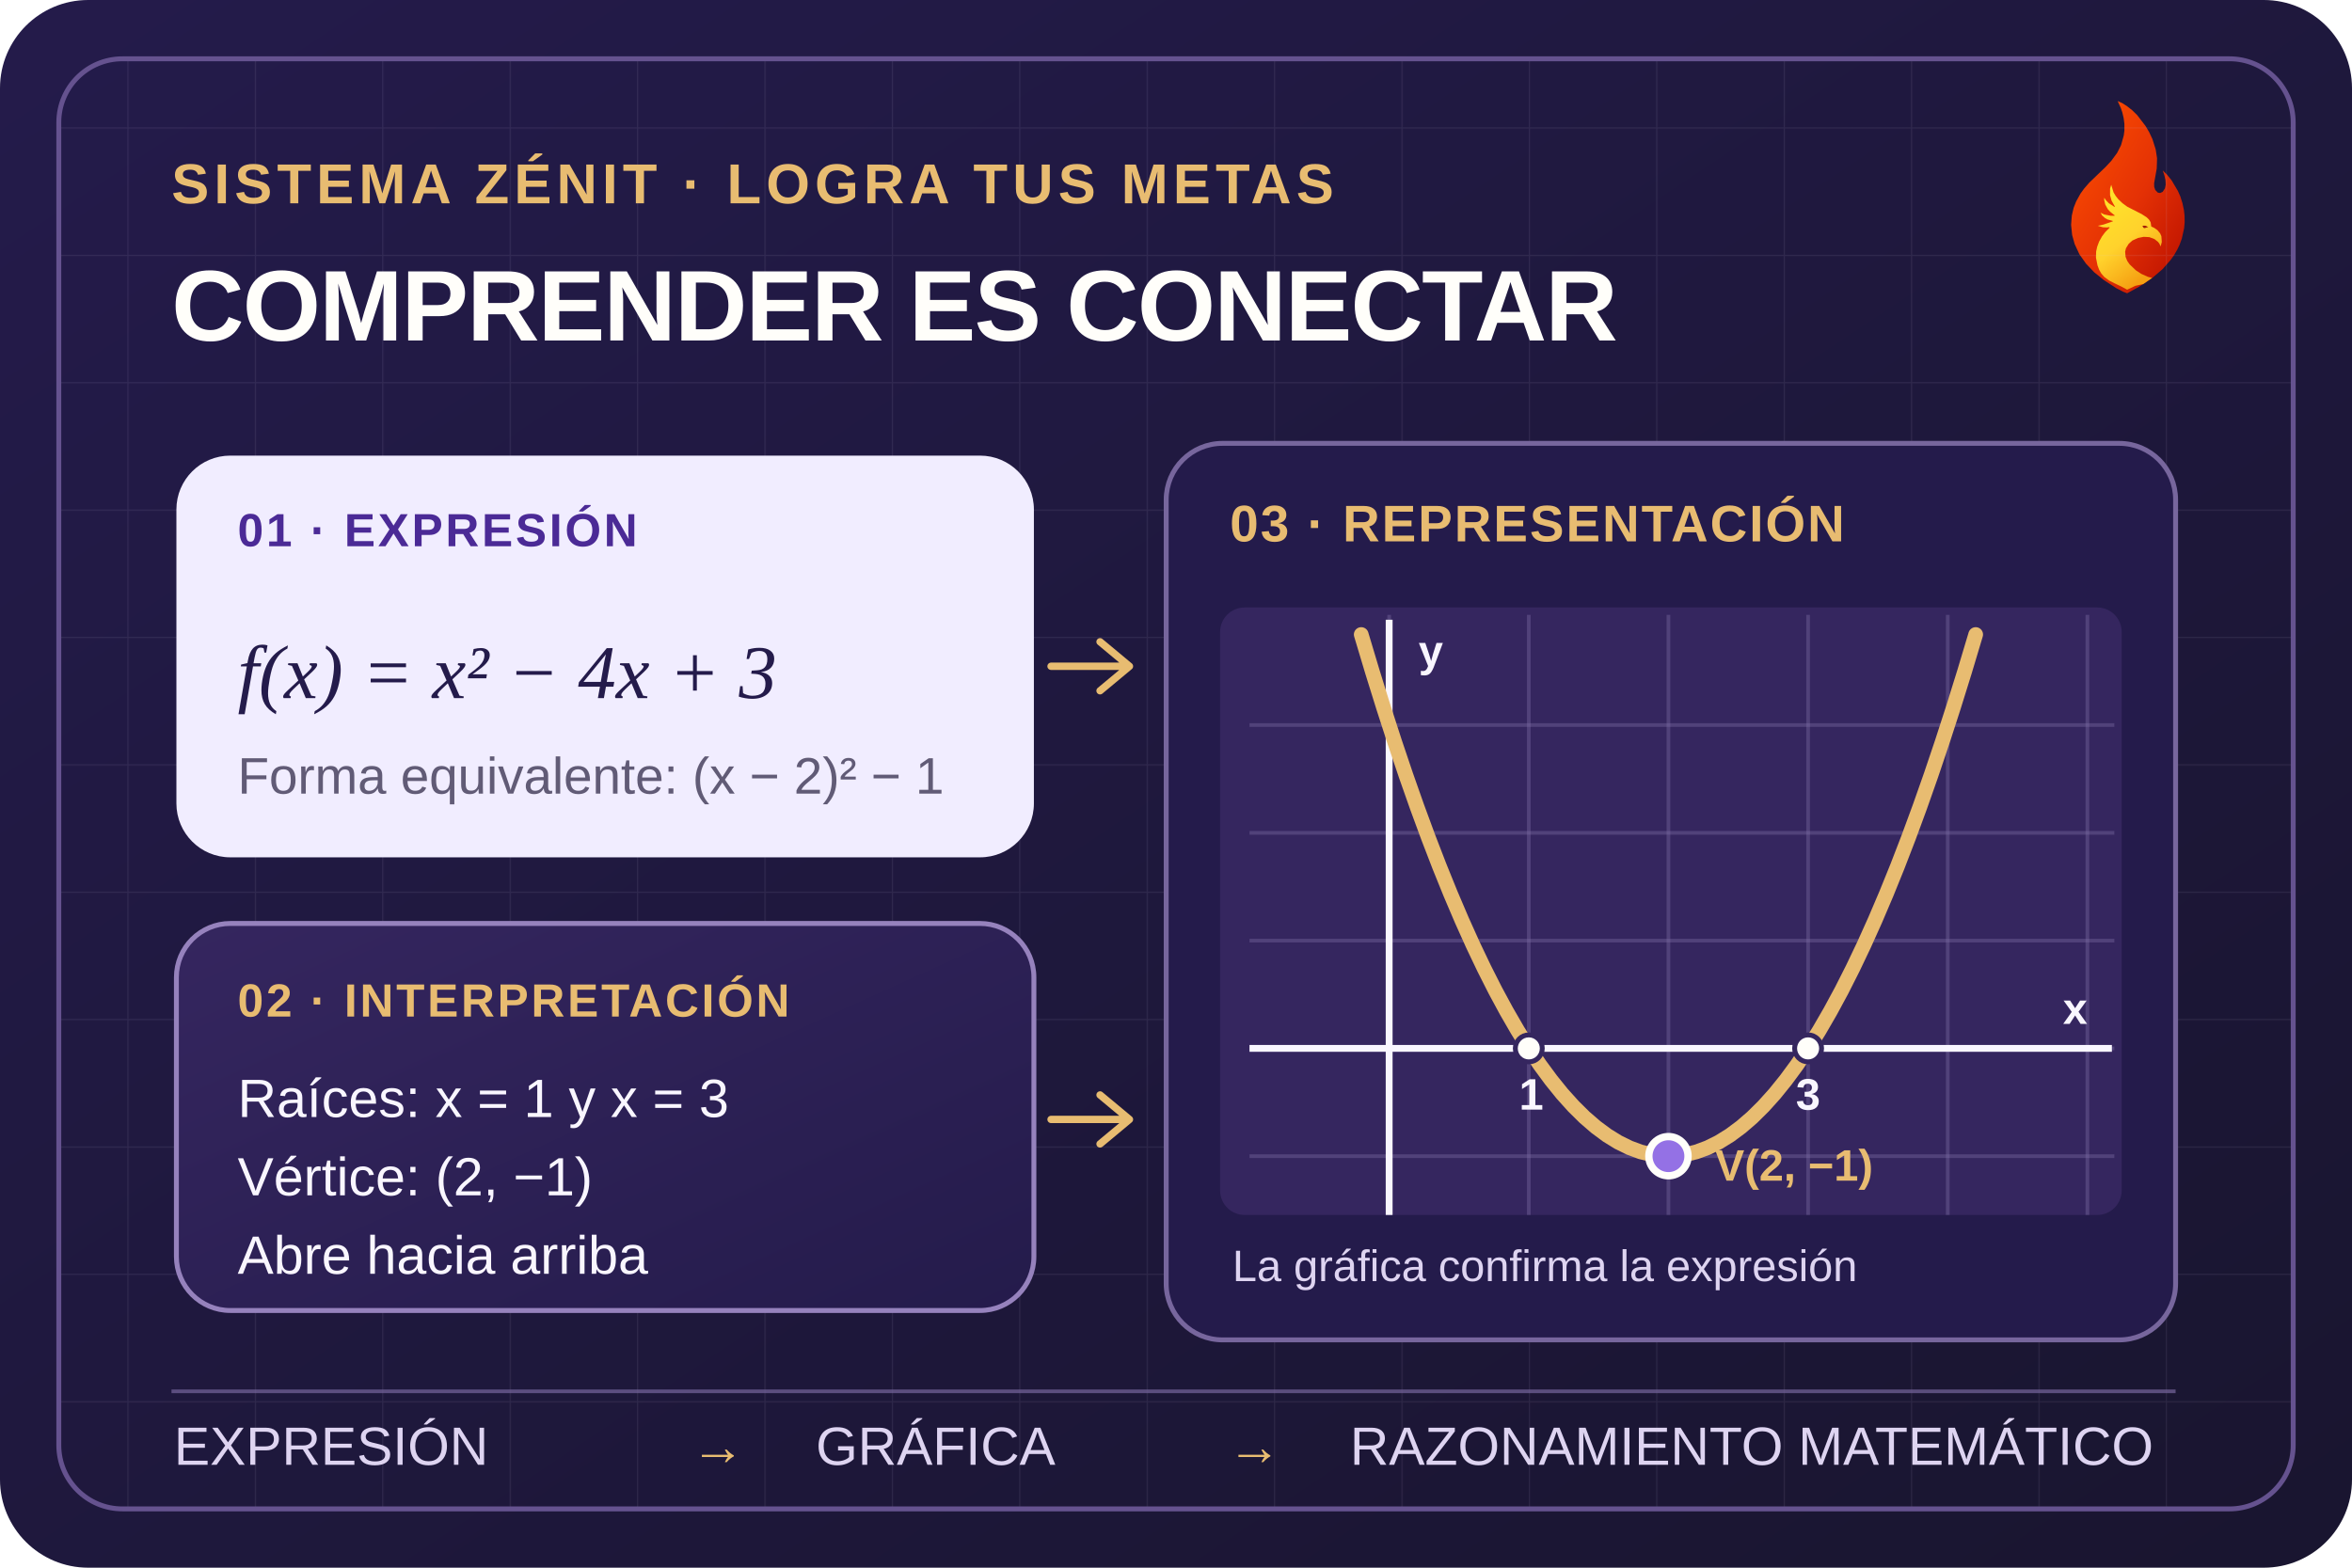
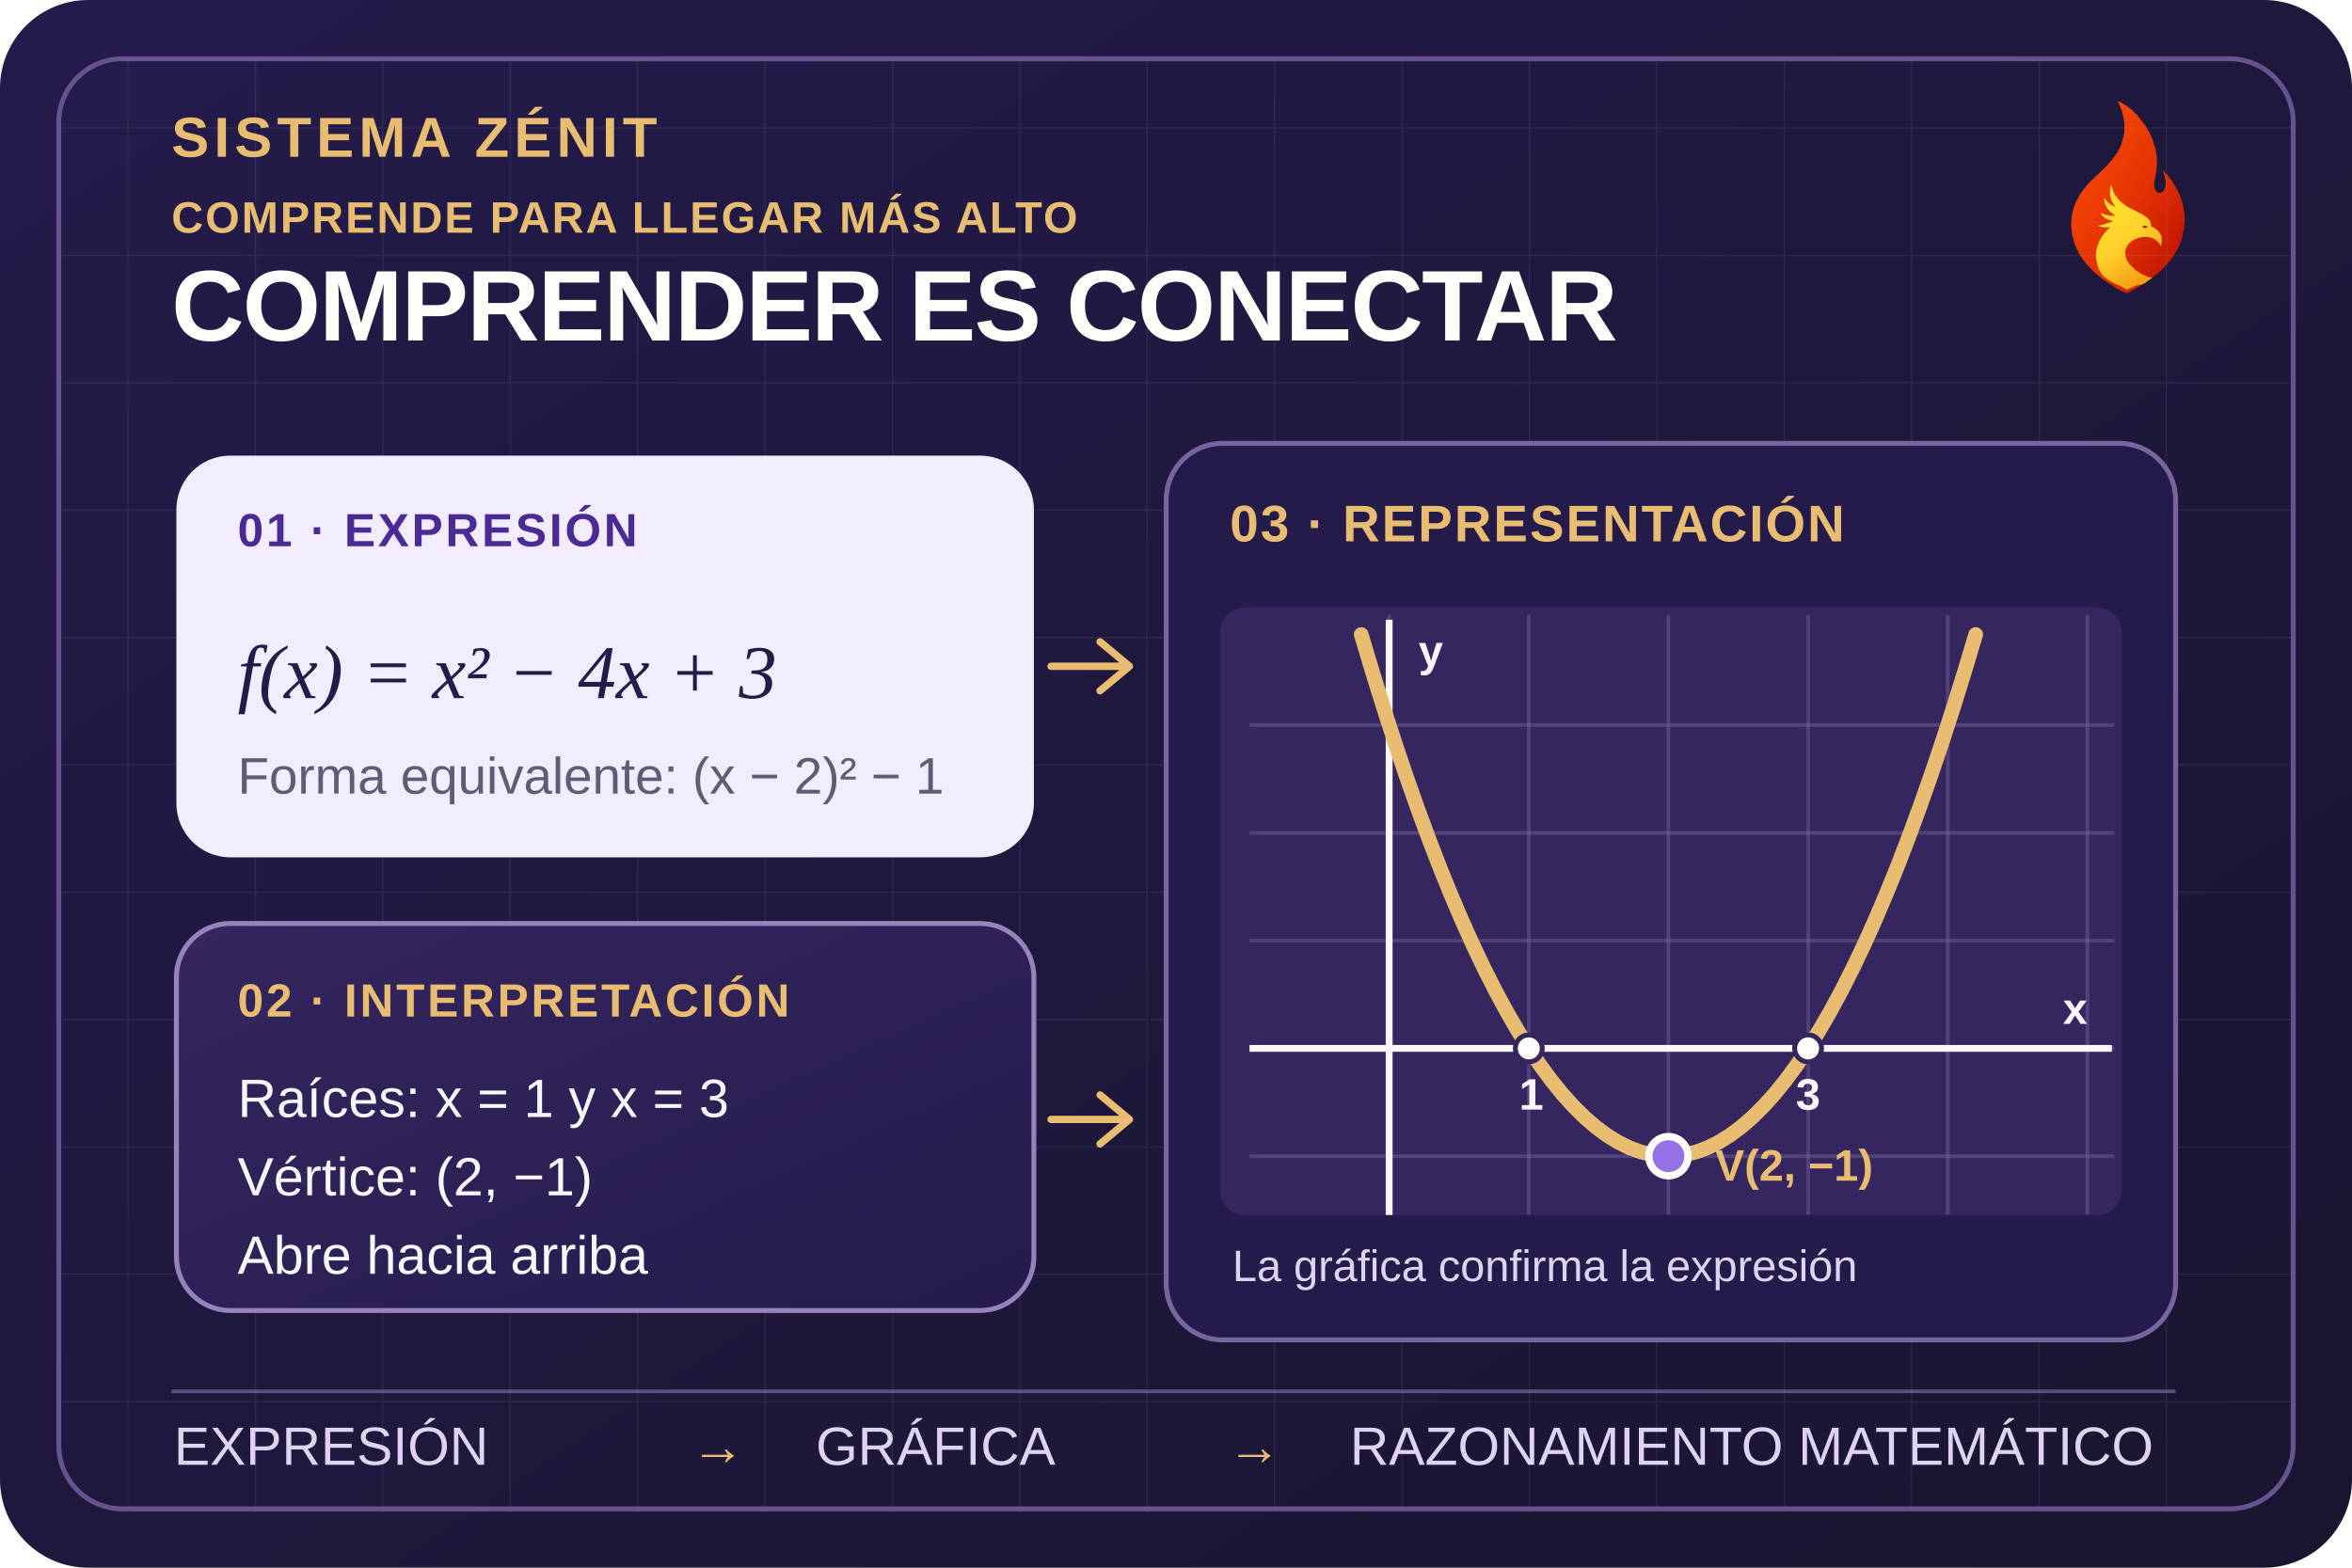
<svg xmlns="http://www.w3.org/2000/svg" viewBox="0 0 960 640" role="img" aria-labelledby="title description">
  <defs>
    <linearGradient id="background" x1="0" y1="0" x2="1" y2="1">
      <stop stop-color="#241b4b" />
      <stop offset="1" stop-color="#19152f" />
    </linearGradient>
    <linearGradient id="panel" x1="0" y1="0" x2="1" y2="1">
      <stop stop-color="#35265f" />
      <stop offset="1" stop-color="#241b4b" />
    </linearGradient>
    <pattern id="grid" width="52" height="52" patternUnits="userSpaceOnUse">
      <path d="M52 0H0V52" fill="none" stroke="#d9cdef" stroke-opacity=".09" stroke-width="1" />
    </pattern>
    <clipPath id="plot-clip">
      <rect x="22" y="66" width="368" height="249" rx="10" />
    </clipPath>
  </defs>
  <defs>
    <linearGradient id="flame" x1="0" y1="0" x2="1" y2="1">
      <stop stop-color="#FF5300" />
      <stop offset=".55" stop-color="#E43105" />
      <stop offset="1" stop-color="#B70D00" />
    </linearGradient>
    <linearGradient id="bird" x1="0" y1="0" x2=".5" y2="1">
      <stop stop-color="#FFE929" />
      <stop offset=".6" stop-color="#FFD22C" />
      <stop offset="1" stop-color="#F5A012" />
    </linearGradient>
  </defs>
  <rect width="960" height="640" rx="36" fill="url(#background)" />
  <g aria-label="Fénix original de Sistema Zénit" transform="translate(845 41) scale(.043) translate(-470 -105)">
    <path fill="url(#flame)" d="M920,111 950,177 964,218 977,273 984,327 984,391 978,438 952,530 915,603 860,678 805,737 650,886 600,944 567,990 526,1064 502,1125 485,1197 478,1286 488,1383 512,1469 557,1566 620,1655 698,1737 791,1812 908,1888 972,1921 1010,1936 1121,1875 1249,1790 1347,1706 1425,1617 1456,1573 1487,1519 1508,1475 1529,1417 1551,1318 1556,1262 1555,1199 1549,1146 1535,1080 1515,1017 1492,965 1433,865 1389,810 1348,770 1364,818 1374,864 1376,905 1369,940 1347,973 1323,984 1301,980 1277,955 1267,926 1266,892 1291,751 1294,654 1281,570 1250,472 1219,406 1185,348 1105,244 1059,199 1011,161 965,131Z" />
    <path fill="url(#bird)" d="M859,906 848,942 848,1005 862,1056 894,1113 890,1116 836,1081 809,1053 793,1029 792,1049 802,1093 826,1137 849,1162 893,1197 889,1200 855,1200 793,1188 758,1171 772,1197 800,1222 823,1235 871,1248 875,1253 784,1284 731,1295 779,1309 817,1311 840,1308 844,1313 802,1355 772,1395 744,1445 726,1493 716,1538 714,1597 729,1672 745,1714 764,1747 792,1780 839,1815 890,1841 955,1872 1010,1902 1088,1865 1164,1848 1247,1790 1208,1780 1145,1752 1093,1718 1033,1661 1011,1629 995,1589 991,1541 999,1508 1025,1466 1060,1435 1112,1411 1167,1400 1221,1403 1269,1421 1302,1447 1316,1465 1328,1491 1339,1449 1335,1394 1323,1367 1298,1337 1267,1315 1239,1302 1233,1262 1218,1237 1196,1215 1148,1184 1011,1114 965,1080 927,1044 902,1013 881,978Z" />
    <path d="M1154 1298 C1172 1289 1192 1293 1211 1310 C1191 1307 1180 1323 1167 1315 Z" fill="#A31F06" />
  </g>
  <rect x="24" y="24" width="912" height="592" rx="26" fill="url(#grid)" stroke="#65528f" stroke-width="2" />
  <g font-family="Arial,Helvetica,sans-serif">
-     <text x="70" y="83" fill="#e8bc71" font-size="23" letter-spacing="2" font-weight="700">SISTEMA ZÉNIT · LOGRA TUS METAS</text>
+     <text x="70" y="64" fill="#e8bc71" font-size="23" letter-spacing="2" font-weight="700">SISTEMA ZÉNIT</text>
+     <text x="70" y="95" fill="#e8bc71" font-size="18" letter-spacing=".8" font-weight="700">COMPRENDE PARA LLEGAR MÁS ALTO</text>
    <text x="70" y="139" fill="#fffefa" font-size="41" font-weight="800" letter-spacing="-.6">COMPRENDER ES CONECTAR</text>
    <g transform="translate(72 186)">
      <rect x="0" y="0" width="350" height="164" rx="22" fill="#f1edff" />
      <text x="25" y="37" font-size="19" font-weight="800" letter-spacing="1.1" fill="#4b2a96">01 · EXPRESIÓN</text>
      <text x="25" y="99" font-size="31" font-family="Georgia,Times New Roman,serif" fill="#241b4b" font-style="italic">f(x) = x² − 4x + 3</text>
      <text x="25" y="138" font-size="21" font-family="Arial,Helvetica,sans-serif" fill="#615b76">Forma equivalente: (x − 2)² − 1</text>
    </g>
    <g transform="translate(72 377)">
      <rect width="350" height="158" rx="22" fill="url(#panel)" stroke="#9682bd" stroke-width="2" />
      <text x="25" y="38" font-size="19" font-weight="800" letter-spacing="1.1" fill="#e8bc71">02 · INTERPRETACIÓN</text>
      <text x="25" y="79" font-size="22" fill="#f9f6ff">Raíces: x = 1 y x = 3</text>
      <text x="25" y="111" font-size="22" fill="#f9f6ff">Vértice: (2, −1)</text>
      <text x="25" y="143" font-size="22" fill="#f9f6ff">Abre hacia arriba</text>
    </g>
    <g stroke="#e8bc71" stroke-width="3" stroke-linejoin="round" stroke-linecap="round" fill="none">
      <path d="M429 272H461m-12-10 12 10-12 10" />
      <path d="M429 457H461m-12-10 12 10-12 10" />
    </g>
    <g transform="translate(476 181)">
      <rect width="412" height="366" rx="23" fill="#241b4b" stroke="#77669d" stroke-width="2" />
      <text x="26" y="40" font-size="21" font-weight="800" letter-spacing=".8" fill="#e8bc71">03 · REPRESENTACIÓN</text>
      <g clip-path="url(#plot-clip)">
        <rect x="22" y="67" width="368" height="250" rx="10" fill="#35265f" />
        <g stroke="#8070a6" stroke-opacity=".38" stroke-width="1.5">
          <path d="M34 115H387M34 159H387M34 203H387M34 247H387M34 291H387" />
          <path d="M91 70V316M148 70V316M205 70V316M262 70V316M319 70V316M376 70V316" />
        </g>
        <path d="M34 247H386M91 72V315" stroke="#f9f6ff" stroke-width="2.8" fill="none" />
        <path d="M79.60 78.04 L84.16 93.25 L88.72 107.89 L93.28 121.97 L97.84 135.49 L102.40 148.44 L106.96 160.83 L111.52 172.66 L116.08 183.92 L120.64 194.62 L125.20 204.76 L129.76 214.33 L134.32 223.35 L138.88 231.79 L143.44 239.68 L148.00 247.00 L152.56 253.76 L157.12 259.95 L161.68 265.59 L166.24 270.65 L170.80 275.16 L175.36 279.10 L179.92 282.48 L184.48 285.30 L189.04 287.55 L193.60 289.24 L198.16 290.37 L202.72 290.93 L207.28 290.93 L211.84 290.37 L216.40 289.24 L220.96 287.55 L225.52 285.30 L230.08 282.48 L234.64 279.10 L239.20 275.16 L243.76 270.65 L248.32 265.59 L252.88 259.95 L257.44 253.76 L262.00 247.00 L266.56 239.68 L271.12 231.79 L275.68 223.35 L280.24 214.33 L284.80 204.76 L289.36 194.62 L293.92 183.92 L298.48 172.66 L303.04 160.83 L307.60 148.44 L312.16 135.49 L316.72 121.97 L321.28 107.89 L325.84 93.25 L330.40 78.04" stroke="#e8bc71" stroke-width="6" fill="none" stroke-linejoin="round" stroke-linecap="round" />
        <circle cx="148" cy="247" r="5.5" fill="#fffefa" stroke="#35265f" stroke-width="2" />
        <circle cx="262" cy="247" r="5.5" fill="#fffefa" stroke="#35265f" stroke-width="2" />
        <circle cx="205" cy="291" r="8" fill="#9471e5" stroke="#fffefa" stroke-width="3" />
        <g fill="#f9f6ff" font-size="18" font-weight="700">
          <text x="366" y="237">x</text>
          <text x="103" y="91">y</text>
          <text x="144" y="272">1</text>
          <text x="257" y="272">3</text>
          <text x="224" y="301" fill="#e8bc71">V(2, −1)</text>
        </g>
      </g>
      <text x="27" y="342" font-size="18" fill="#ded4f1">La gráfica confirma la expresión</text>
    </g>
    <path d="M70 568H888" stroke="#77669d" stroke-opacity=".7" stroke-width="1.5" />
    <text x="71" y="598" font-size="22" fill="#ded4f1">EXPRESIÓN</text>
    <text x="282" y="598" font-size="22" fill="#e8bc71">→</text>
    <text x="333" y="598" font-size="22" fill="#ded4f1">GRÁFICA</text>
    <text x="501" y="598" font-size="22" fill="#e8bc71">→</text>
    <text x="551" y="598" font-size="22" fill="#ded4f1">RAZONAMIENTO MATEMÁTICO</text>
  </g>
</svg>
